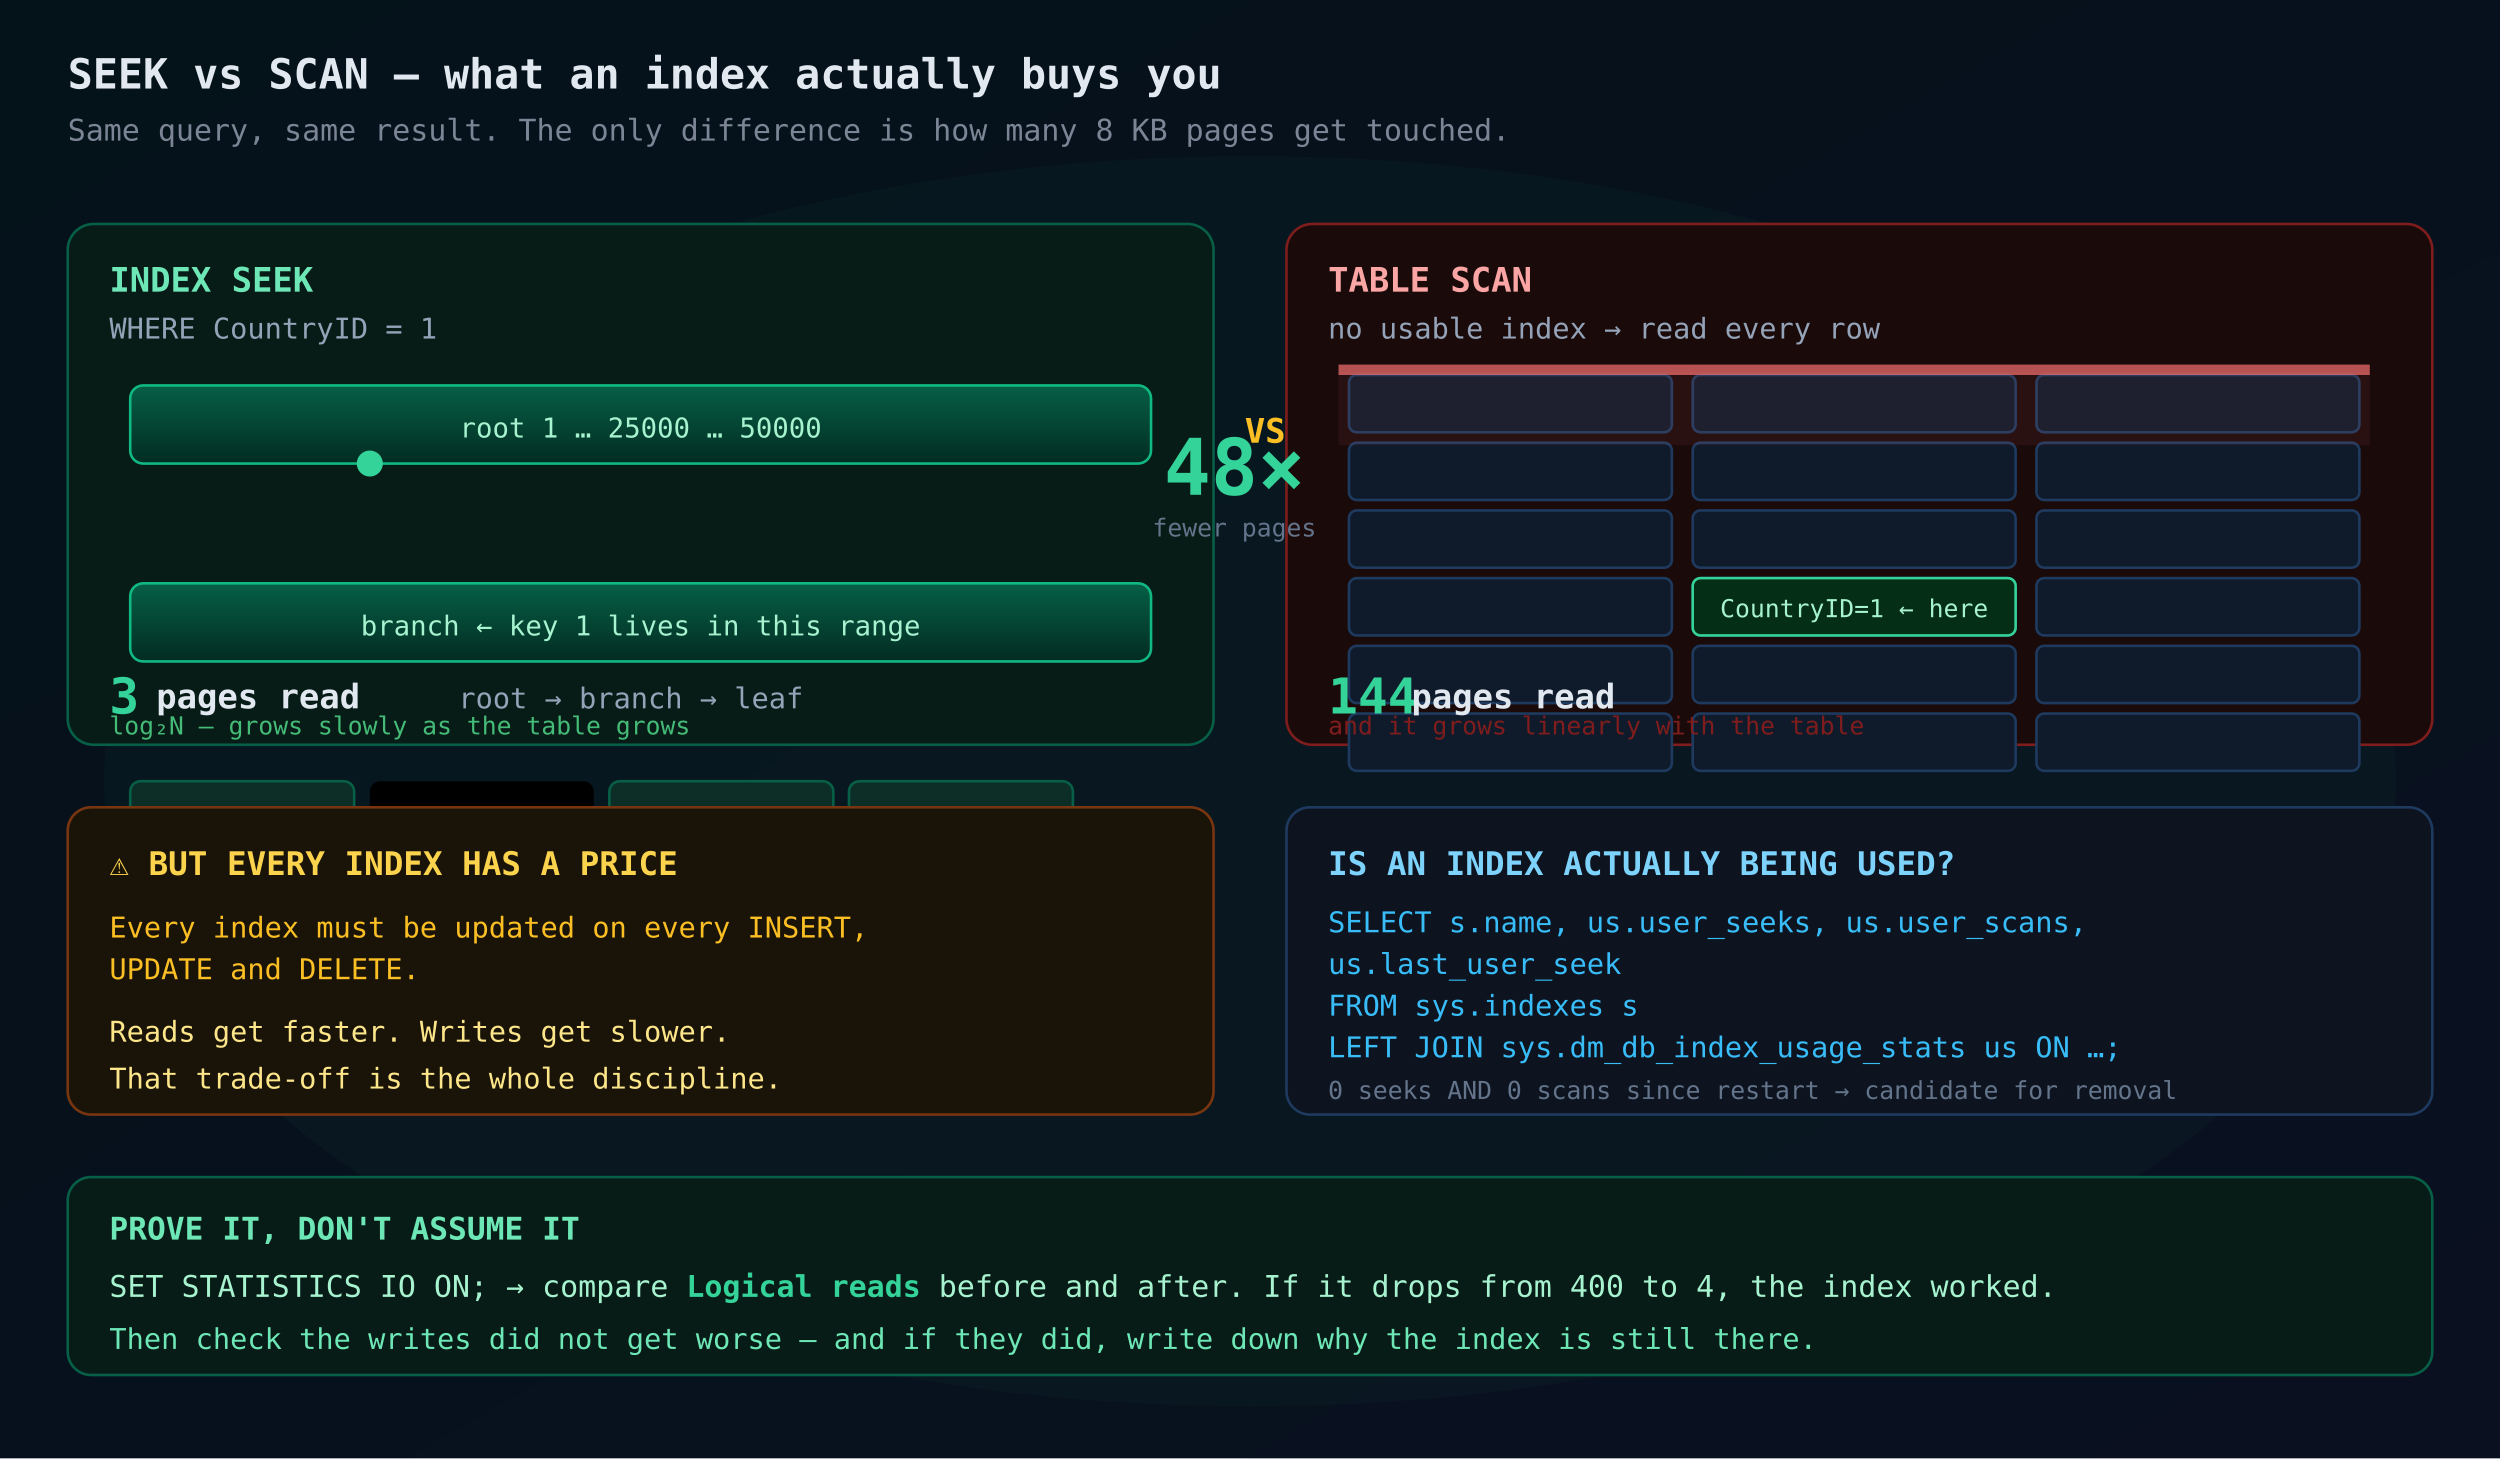
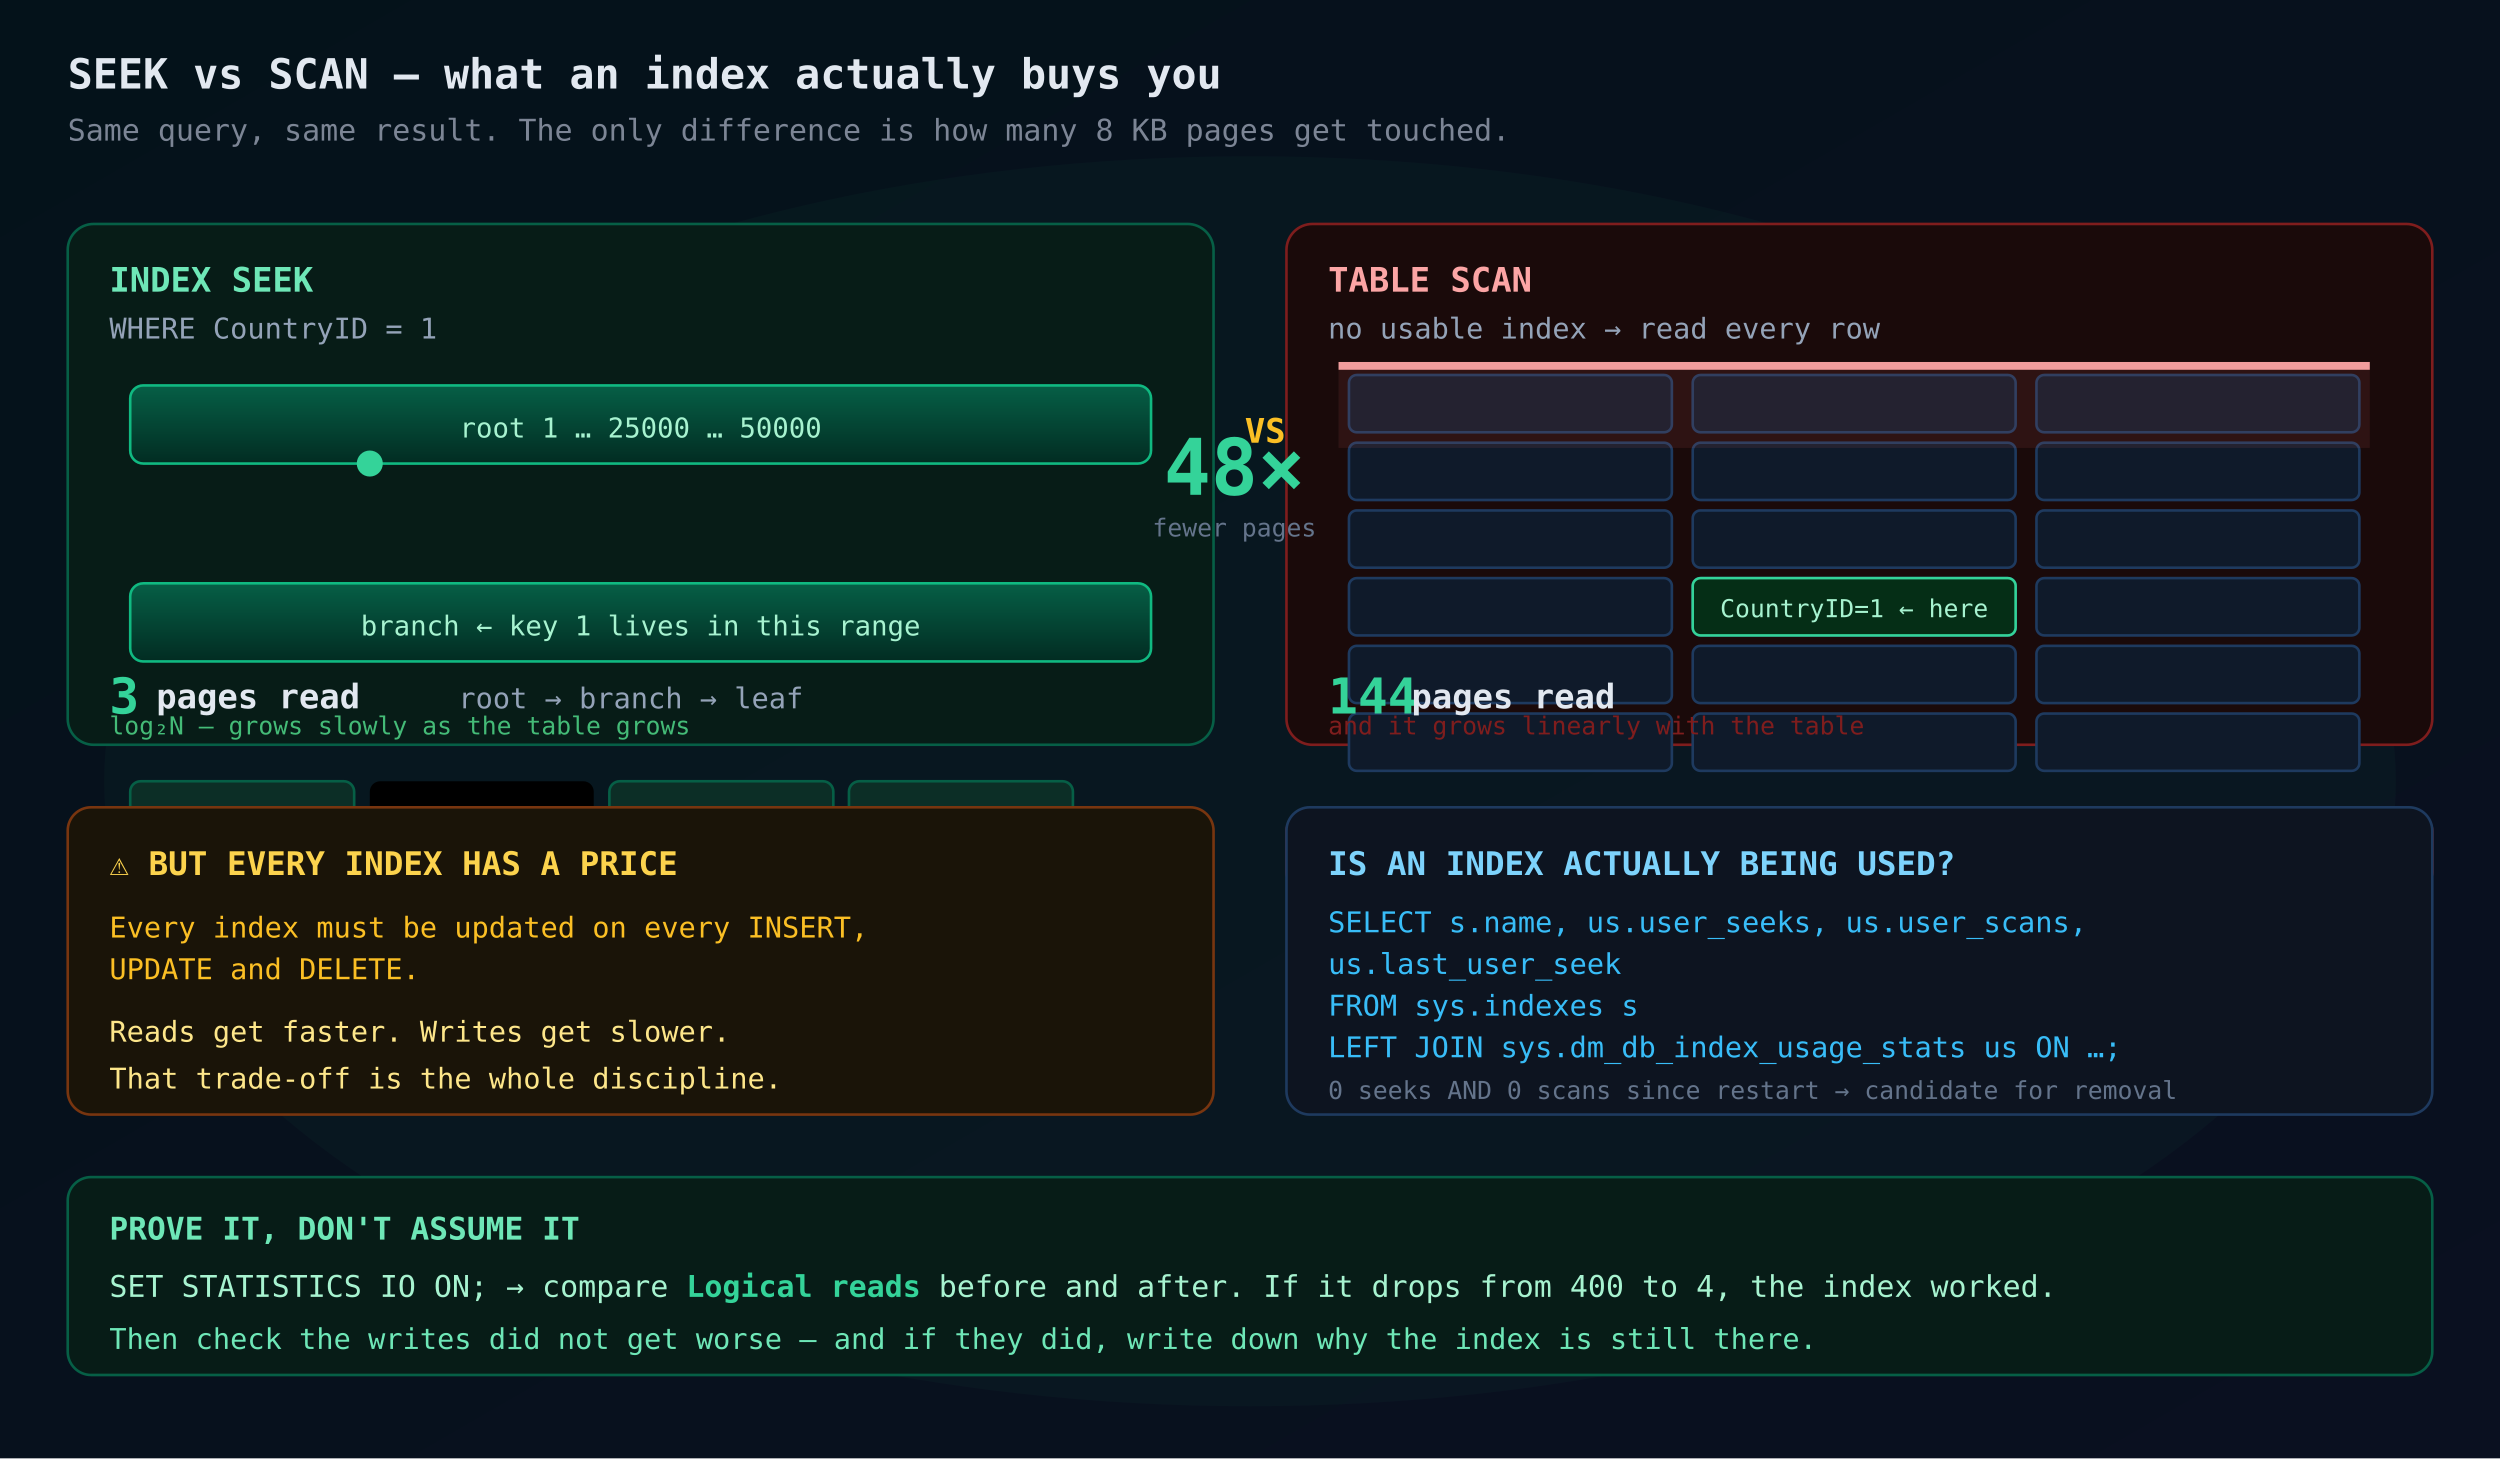
<svg xmlns="http://www.w3.org/2000/svg" viewBox="0 0 960 560" width="100%" height="560" role="img" aria-label="Animated index seek versus scan: log2N lookup compared with reading every page">
  <defs>
    <linearGradient id="ixBg" x1="0" y1="0" x2="1" y2="1">
      <stop offset="0%" stop-color="#04121a" />
      <stop offset="100%" stop-color="#0a1020" />
    </linearGradient>
    <linearGradient id="seekG" x1="0" y1="0" x2="0" y2="1">
      <stop offset="0%" stop-color="#065f46" />
      <stop offset="100%" stop-color="#022c22" />
    </linearGradient>
    <linearGradient id="scanG" x1="0" y1="0" x2="0" y2="1">
      <stop offset="0%" stop-color="#7f1d1d" />
      <stop offset="100%" stop-color="#2a0a0a" />
    </linearGradient>
    <marker id="ixArr" viewBox="0 0 10 10" refX="9" refY="5" markerWidth="8" markerHeight="8" orient="auto">
      <path d="M0 0 L10 5 L0 10 z" fill="#34d399" />
    </marker>
  </defs>
  <style>
    .mono { font-family:'Cascadia Mono','JetBrains Mono',Consolas,'DejaVu Sans Mono',monospace; }
    .head { fill:#e2e8f0; font-size:16px; font-weight:700; }
    .sub  { fill:#7c8595; font-size:11.5px; }
    .lbl  { fill:#cbd5e1; font-size:12px; font-weight:600; }
    .txt  { fill:#94a3b8; font-size:11px; }
    .stat { fill:#e2e8f0; font-size:13px; font-weight:700; }
    .cnt  { fill:#34d399; font-size:19px; font-weight:800; }

    /* SEEK: probe dives straight to one leaf */
    .seekPath {
      stroke-dasharray: 300; stroke-dashoffset: 300;
      animation: dive 9s ease-in-out infinite;
    }
    @keyframes dive {
      0%,8%   { stroke-dashoffset:300; opacity:0; }
      12%     { opacity:1; }
      30%     { stroke-dashoffset:0; opacity:1; }
      88%     { stroke-dashoffset:0; opacity:1; }
      94%,100%{ stroke-dashoffset:300; opacity:0; }
    }
    .probe { animation: probe 9s ease-in-out infinite; }
    @keyframes probe {
      0%,10%  { opacity:0; transform:translate(0,0); }
      13%     { opacity:1; }
      30%     { opacity:1; transform:translate(0,150px); }
      86%     { opacity:1; transform:translate(0,150px); }
      92%,100%{ opacity:0; transform:translate(0,0); }
    }
    .hitLeaf { animation: hit 9s ease-in-out infinite; }
    @keyframes hit {
      0%,28%  { fill:#0c2e26; stroke:#065f46; }
      32%     { fill:#34d399; stroke:#a7f3d0; }
      45%     { fill:#0c2e26; stroke:#065f46; }
      100%    { fill:#0c2e26; stroke:#065f46; }
    }

    /* SCAN: a light sweeps every row, page by page */
    .rowLit {
      fill:#0f1a2a; stroke:#1e3a5f;
      animation: lit 9s linear infinite;
    }
    @keyframes lit {
      0%   { fill:#7f1d1d; stroke:#f87171; }
      4%   { fill:#0f1a2a; stroke:#1e3a5f; }
      100% { fill:#0f1a2a; stroke:#1e3a5f; }
    }
    .scanHead {
      animation: sweepY 9s linear infinite;
    }
    @keyframes sweepY {
      0%   { transform:translateY(0); opacity:0; }
      4%   { opacity:1; }
      90%  { transform:translateY(220px); opacity:1; }
      96%,100%{ transform:translateY(220px); opacity:0; }
    }

+     /* the live page counter inside the scan readout */
+     .scanReadout { animation: fadeIn .8s ease-out both; }
+     .scanReadout #pgNo {
+       animation: pgCount 9s steps(144) infinite;
+     }
+     @keyframes pgCount {
+       0%   { opacity:.4; }
+       100% { opacity:1; }
+     }
+ 
    /* counters */
    .seekN { animation: seekN 9s ease-in-out infinite; }
    .scanN { animation: scanN 9s linear infinite; }
    @keyframes seekN {
      0%,28%  { opacity:.3; } 40%,86%{ opacity:1; } 92%,100%{ opacity:.3; }
    }
    @keyframes scanN {
      0%   { opacity:.3; } 8%,88%{ opacity:1; } 94%,100%{ opacity:.3; }
    }

    /* the comparison verdict */
    .verdict { animation: fadeIn 1s ease-out both; }
    @keyframes fadeIn { from{opacity:0; transform:translateY(8px)} to{opacity:1; transform:none} }

    .cost { animation: cost 9s ease-in-out infinite; }
    @keyframes cost {
      0%,30%  { fill:#0f1a2a; stroke:#1e3a5f; }
      38%     { fill:#022c22; stroke:#34d399; }
      44%     { fill:#0f1a2a; stroke:#1e3a5f; }
      100%    { fill:#0f1a2a; stroke:#1e3a5f; }
    }

    .sweep { animation: sweep 5.5s ease-in-out infinite; }
    @keyframes sweep { 0%,100%{opacity:.05} 50%{opacity:.2} }

    @media (prefers-reduced-motion: reduce) {
      .seekPath,.probe,.hitLeaf,.rowLit,.scanHead,.seekN,.scanN,.cost { animation:none; opacity:1 }
+       .scanReadout #pgNo { animation:none }
    }
  </style>
  <rect width="960" height="560" fill="url(#ixBg)" />
  <ellipse cx="480" cy="300" rx="440" ry="240" fill="#34d399" opacity=".03" class="sweep" />
  <text x="26" y="34" class="mono head">SEEK vs SCAN — what an index actually buys you</text>
  <text x="26" y="54" class="mono sub">
    Same query, same result. The only difference is how many 8 KB pages get touched.
  </text>
  <g transform="translate(26,86)">
    <rect x="0" y="0" width="440" height="200" rx="10" fill="#071c17" stroke="#065f46" />
    <text x="16" y="26" class="mono" font-size="13" font-weight="700" fill="#6ee7b7">
      INDEX SEEK
    </text>
    <text x="16" y="44" class="mono txt">
      WHERE CountryID = 1
    </text>
    <g transform="translate(24,62)">
      <rect x="0" y="0" width="392" height="30" rx="5" fill="url(#seekG)" stroke="#10b981" />
      <text x="196" y="20" class="mono" font-size="10.5" fill="#a7f3d0" text-anchor="middle">
        root         1 … 25000 … 50000
      </text>
      <path class="seekPath" d="M92 30 C 92 52, 92 60, 92 76" fill="none" stroke="#34d399" stroke-width="3" />
      <path class="seekPath" d="M196 106 C 196 128, 196 136, 196 152" fill="none" stroke="#34d399" stroke-width="3" />
      <rect x="0" y="76" width="392" height="30" rx="5" fill="url(#seekG)" stroke="#10b981" />
      <text x="196" y="96" class="mono" font-size="10.5" fill="#a7f3d0" text-anchor="middle">
        branch       ← key 1 lives in this range
      </text>
      <g class="probe">
        <circle cx="92" cy="30" r="5" fill="#34d399" />
      </g>
      <g transform="translate(0,152)">
        <rect x="0" y="0" width="86" height="26" rx="4" fill="#0c2e26" stroke="#065f46" />
        <rect class="hitLeaf" x="92" y="0" width="86" height="26" rx="4" />
        <rect x="184" y="0" width="86" height="26" rx="4" fill="#0c2e26" stroke="#065f46" />
        <rect x="276" y="0" width="86" height="26" rx="4" fill="#0c2e26" stroke="#065f46" />
        <text x="43" y="17" class="mono" font-size="9" fill="#4b7" text-anchor="middle">leaf</text>
        <text x="135" y="17" class="mono" font-size="9.5" fill="#052e16" font-weight="700" text-anchor="middle">← found</text>
        <text x="227" y="17" class="mono" font-size="9" fill="#4b7" text-anchor="middle">leaf</text>
        <text x="319" y="17" class="mono" font-size="9" fill="#4b7" text-anchor="middle">leaf</text>
      </g>
    </g>
    <g class="seekN">
      <text x="16" y="188" class="mono cnt">3</text>
      <text x="34" y="186" class="mono stat">pages read</text>
      <text x="150" y="186" class="mono txt">root → branch → leaf</text>
      <text x="16" y="196" class="mono" font-size="9.5" fill="#4b7">
        log₂N — grows slowly as the table grows
      </text>
    </g>
  </g>
  <g transform="translate(494,86)">
    <rect x="0" y="0" width="440" height="200" rx="10" fill="#1a0a0a" stroke="#7f1d1d" />
    <text x="16" y="26" class="mono" font-size="13" font-weight="700" fill="#fca5a5">
      TABLE SCAN
    </text>
    <text x="16" y="44" class="mono txt">
      no usable index → read every row
    </text>
    <g transform="translate(24,58)">
      <g transform="translate(0,0)">
        <g transform="translate(0,0)">
          <rect class="rowLit" x="0" y="0" width="124" height="22" rx="3" />
        </g>
        <g transform="translate(132,0)">
          <rect class="rowLit" x="0" y="0" width="124" height="22" rx="3" />
        </g>
        <g transform="translate(264,0)">
          <rect class="rowLit" x="0" y="0" width="124" height="22" rx="3" />
        </g>
        <g transform="translate(0,26)">
          <rect class="rowLit" x="0" y="0" width="124" height="22" rx="3" />
        </g>
        <g transform="translate(132,26)">
          <rect class="rowLit" x="0" y="0" width="124" height="22" rx="3" />
        </g>
        <g transform="translate(264,26)">
          <rect class="rowLit" x="0" y="0" width="124" height="22" rx="3" />
        </g>
        <g transform="translate(0,52)">
          <rect class="rowLit" x="0" y="0" width="124" height="22" rx="3" />
        </g>
        <g transform="translate(132,52)">
          <rect class="rowLit" x="0" y="0" width="124" height="22" rx="3" />
        </g>
        <g transform="translate(264,52)">
          <rect class="rowLit" x="0" y="0" width="124" height="22" rx="3" />
        </g>
        <g transform="translate(0,78)">
          <rect class="rowLit" x="0" y="0" width="124" height="22" rx="3" />
        </g>
        <g transform="translate(132,78)">
          <rect class="rowLit" x="0" y="0" width="124" height="22" rx="3" />
        </g>
        <g transform="translate(264,78)">
          <rect class="rowLit" x="0" y="0" width="124" height="22" rx="3" />
        </g>
        <g transform="translate(0,104)">
          <rect class="rowLit" x="0" y="0" width="124" height="22" rx="3" />
        </g>
        <g transform="translate(132,104)">
          <rect class="rowLit" x="0" y="0" width="124" height="22" rx="3" />
        </g>
        <g transform="translate(264,104)">
          <rect class="rowLit" x="0" y="0" width="124" height="22" rx="3" />
        </g>
        <g transform="translate(0,130)">
          <rect class="rowLit" x="0" y="0" width="124" height="22" rx="3" />
        </g>
        <g transform="translate(132,130)">
          <rect class="rowLit" x="0" y="0" width="124" height="22" rx="3" />
        </g>
        <g transform="translate(264,130)">
          <rect class="rowLit" x="0" y="0" width="124" height="22" rx="3" />
        </g>
        <rect x="132" y="78" width="124" height="22" rx="3" fill="#052e16" stroke="#34d399" />
        <text x="194" y="93" class="mono" font-size="9.5" fill="#a7f3d0" text-anchor="middle">
          CountryID=1 ← here
        </text>
      </g>
      <g class="scanHead">
-         <rect x="-4" y="-4" width="396" height="4" fill="#f87171" opacity=".7" />
-         <rect x="-4" y="-1" width="396" height="28" fill="#f87171" opacity=".07" />
-       </g>
+         <rect x="-4" y="-5" width="396" height="3" fill="#fca5a5" opacity=".95" />
+         <rect x="-4" y="-2" width="396" height="30" fill="#f87171" opacity=".09" />
+       </g>
+     </g>
+     <g class="scanReadout">
+       <rect x="0" y="228" width="440" height="26" rx="5" fill="#1a0a0a" stroke="#7f1d1d" />
+       <circle cx="14" cy="241" r="4" fill="#f87171" />
+       <text x="26" y="245" class="mono" font-size="10.5" fill="#fca5a5">
+         reading page <tspan fill="#fef08a" font-weight="700" id="pgNo">1</tspan> of 144 … still not found
+       </text>
    </g>
    <g class="scanN">
      <text x="16" y="188" class="mono cnt" fill="#f87171">144</text>
      <text x="48" y="186" class="mono stat">pages read</text>
      <text x="16" y="196" class="mono" font-size="9.5" fill="#7f1d1d">
        and it grows linearly with the table
      </text>
    </g>
  </g>
  <g transform="translate(478,170)">
    <text x="0" y="0" class="mono" font-size="13" font-weight="800" fill="#fbbf24">VS</text>
    <text x="-4" y="20" class="mono" font-size="30" font-weight="800" fill="#34d399" text-anchor="middle">48×</text>
    <text x="-4" y="36" class="mono" font-size="9.5" fill="#64748b" text-anchor="middle">fewer pages</text>
  </g>
  <g class="verdict" transform="translate(26,310)">
    <rect x="0" y="0" width="440" height="118" rx="9" fill="#1a1408" stroke="#78350f" />
    <text x="16" y="26" class="mono" font-size="12.5" font-weight="700" fill="#fcd34d">
      ⚠  BUT EVERY INDEX HAS A PRICE
    </text>
    <text x="16" y="50" class="mono" font-size="11" fill="#fbbf24">
      Every index must be updated on every INSERT,</text>
    <text x="16" y="66" class="mono" font-size="11" fill="#fbbf24">
      UPDATE and DELETE.</text>
    <text x="16" y="90" class="mono" font-size="11" fill="#fde68a">
      Reads get faster. Writes get slower.</text>
    <text x="16" y="108" class="mono" font-size="11" fill="#fde68a">
      That trade-off is the whole discipline.</text>
  </g>
  <g class="verdict" transform="translate(494,310)">
    <rect x="0" y="0" width="440" height="118" rx="9" fill="#0d1420" stroke="#1e3a5f" />
    <text x="16" y="26" class="mono" font-size="12.5" font-weight="700" fill="#7dd3fc">
      IS AN INDEX ACTUALLY BEING USED?
    </text>
    <text x="16" y="48" class="mono" font-size="11" fill="#38bdf8">SELECT s.name, us.user_seeks, us.user_scans,</text>
    <text x="16" y="64" class="mono" font-size="11" fill="#38bdf8">       us.last_user_seek</text>
    <text x="16" y="80" class="mono" font-size="11" fill="#38bdf8">FROM   sys.indexes s</text>
    <text x="16" y="96" class="mono" font-size="11" fill="#38bdf8">LEFT JOIN sys.dm_db_index_usage_stats us ON …;</text>
    <text x="16" y="112" class="mono" font-size="9.5" fill="#64748b">
      0 seeks AND 0 scans since restart → candidate for removal
    </text>
  </g>
  <g class="verdict" transform="translate(26,452)">
    <rect x="0" y="0" width="908" height="76" rx="9" fill="#071c17" stroke="#065f46" />
    <text x="16" y="24" class="mono" font-size="12" font-weight="700" fill="#6ee7b7">
      PROVE IT, DON'T ASSUME IT
    </text>
    <text x="16" y="46" class="mono" font-size="11.5" fill="#a7f3d0">
      SET STATISTICS IO ON;   →   compare <tspan fill="#34d399" font-weight="700">Logical reads</tspan> before and after.
      If it drops from 400 to 4, the index worked.
    </text>
    <text x="16" y="66" class="mono" font-size="11" fill="#6ee7b7">
      Then check the writes did not get worse — and if they did, write down why the index is still there.
    </text>
  </g>
</svg>
